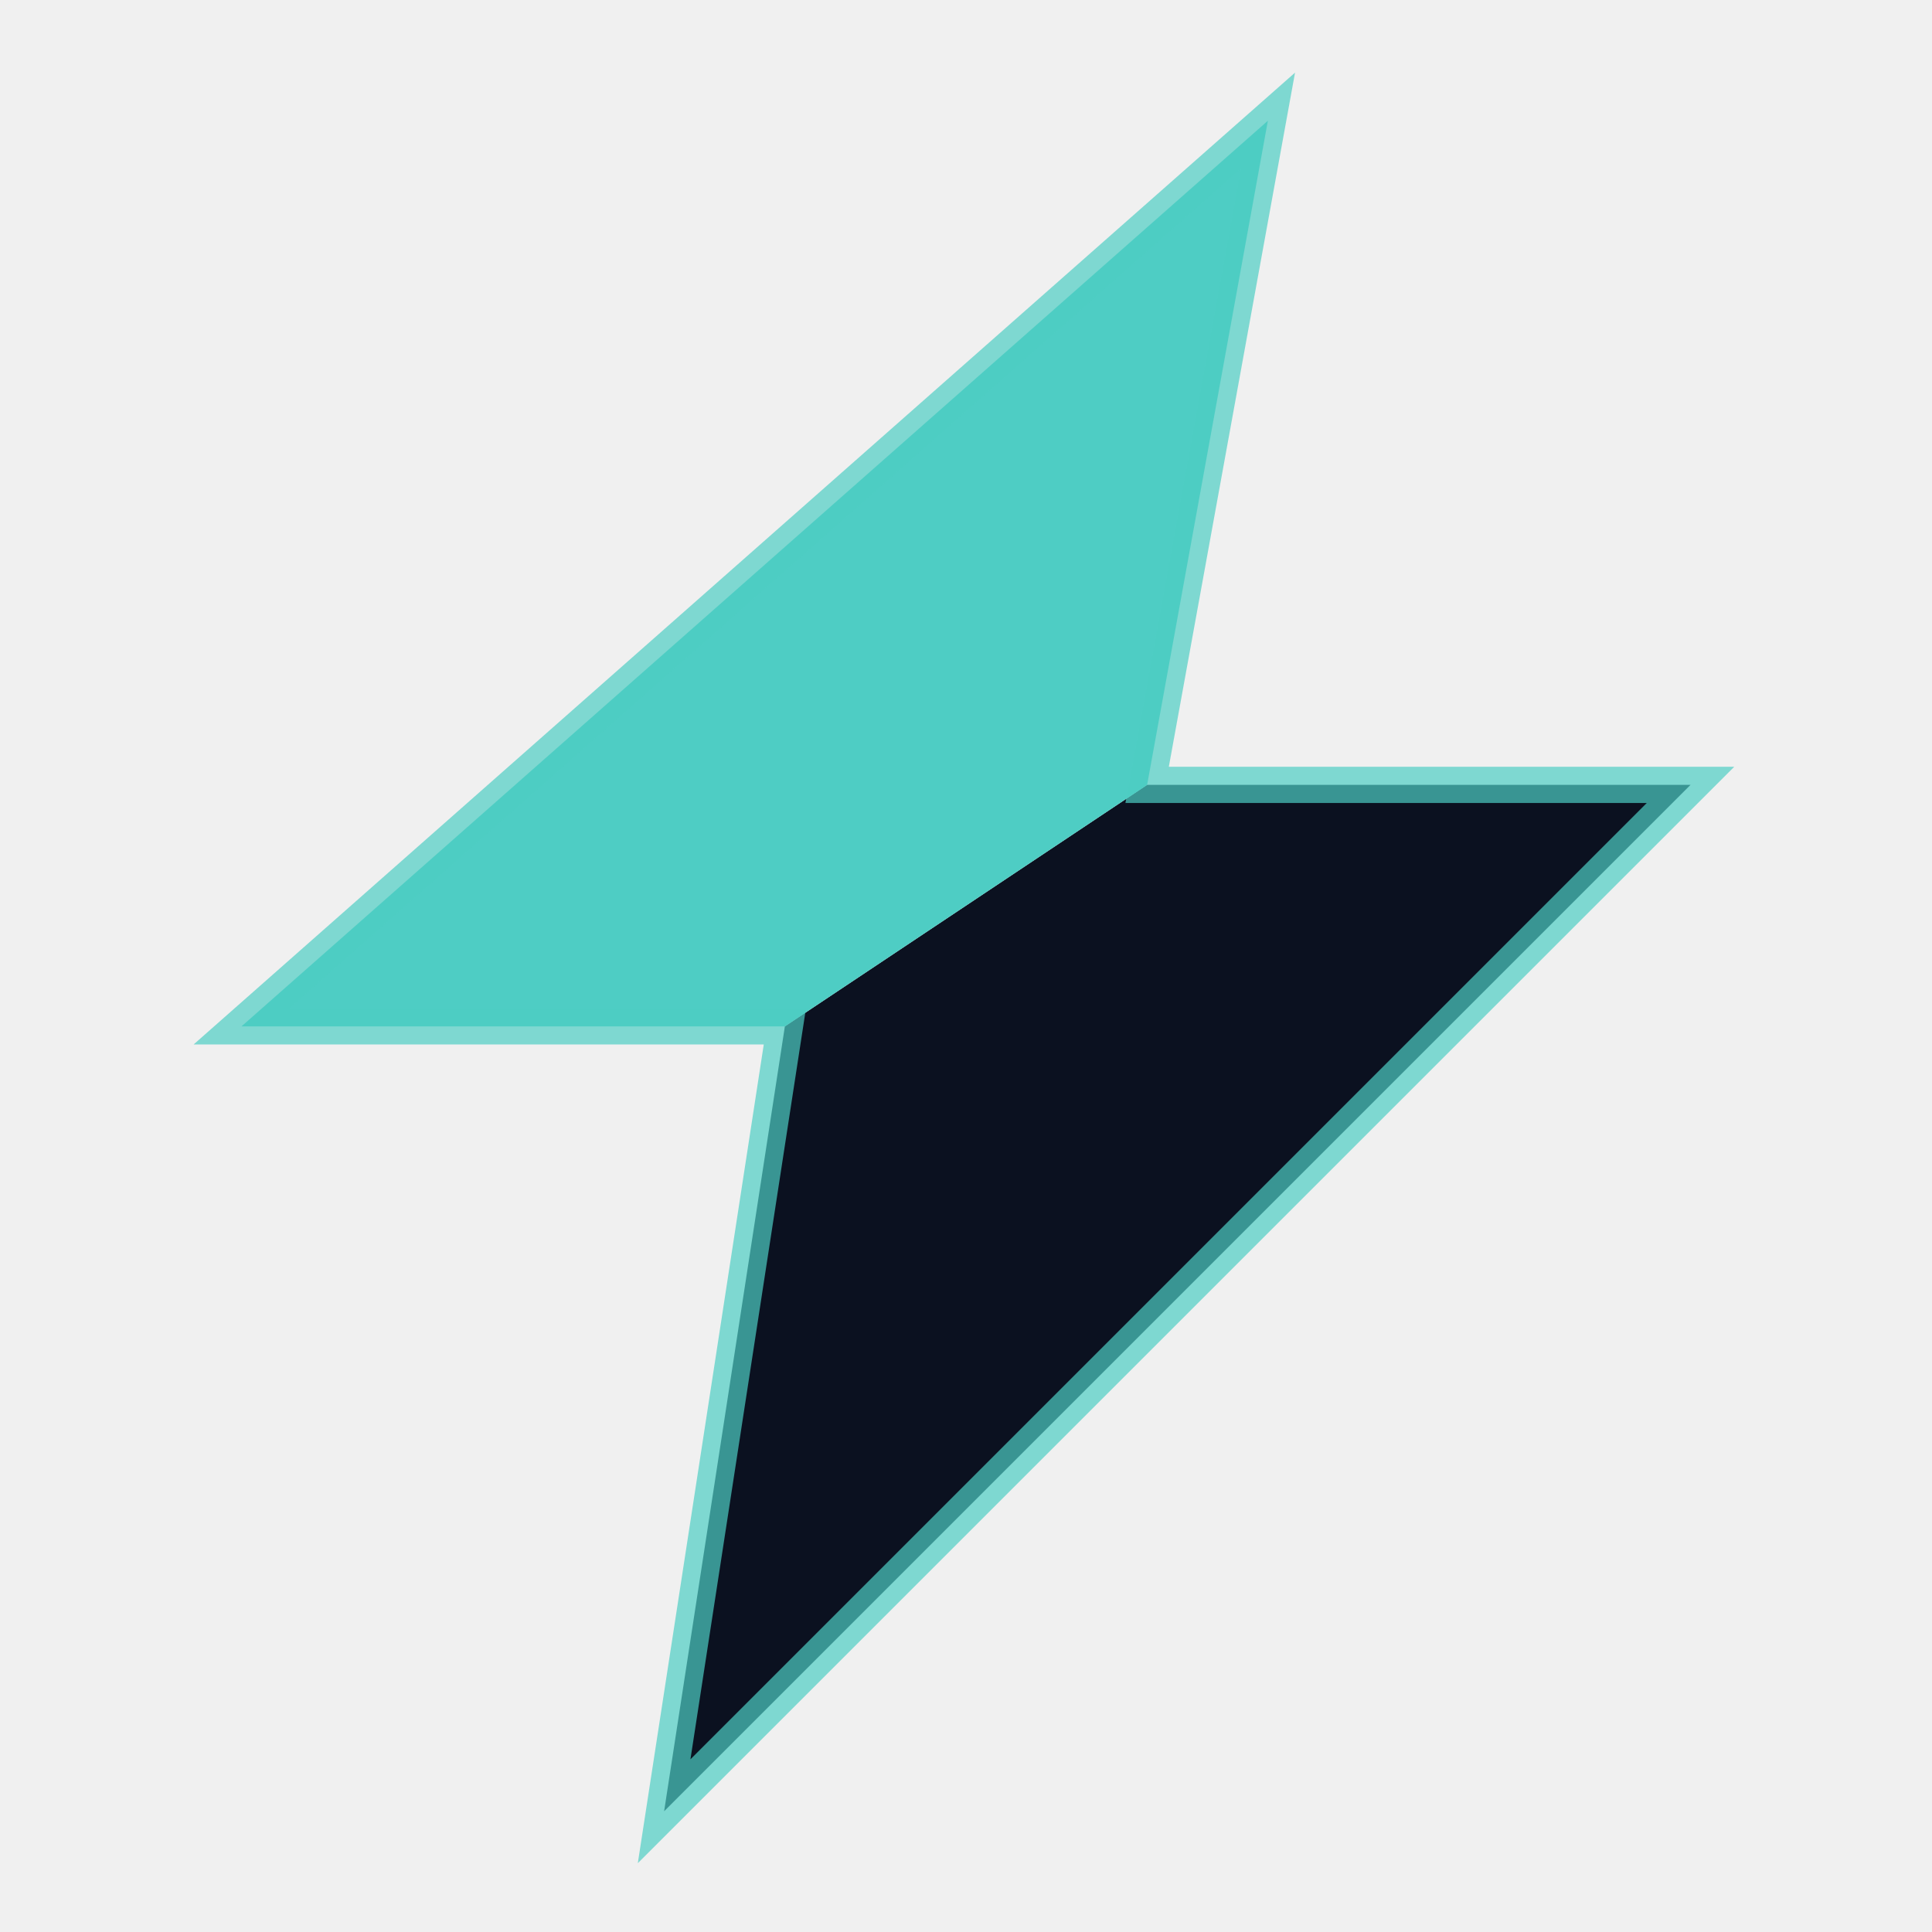
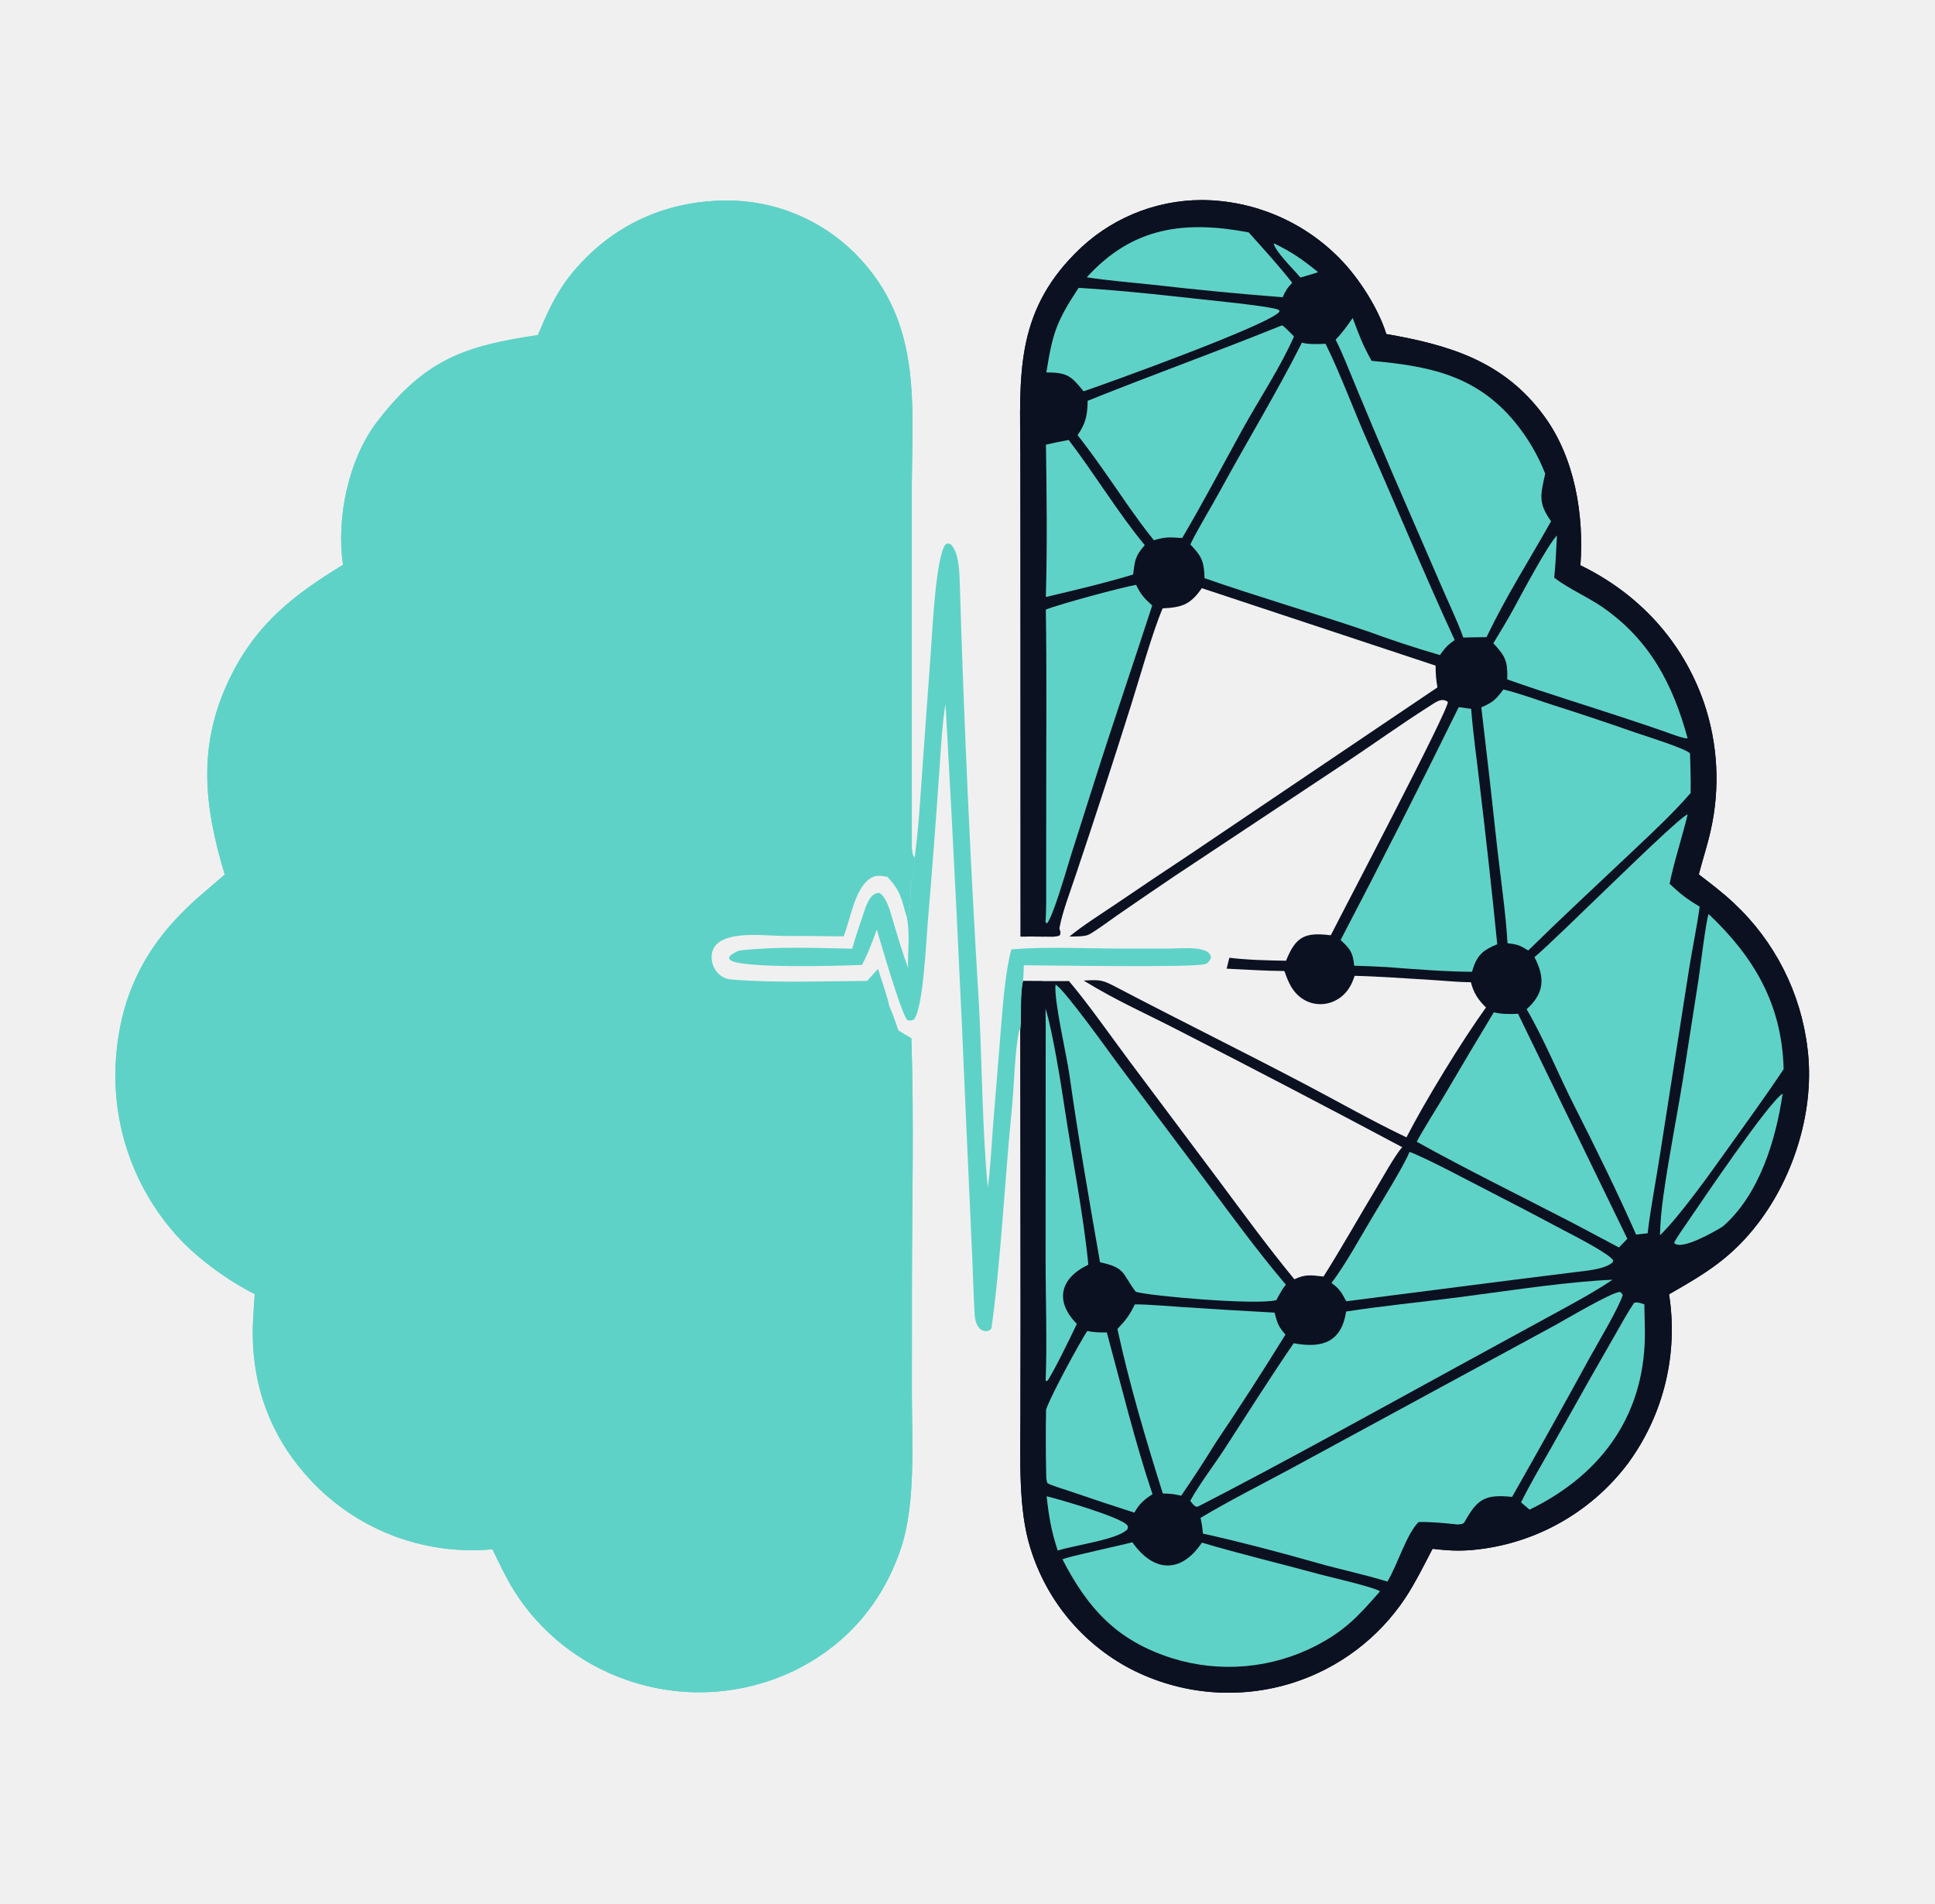
- <svg xmlns="http://www.w3.org/2000/svg" viewBox="0 0 64 64">
-   <style>
-     .fg { fill: #0b1120; }
-     @media (prefers-color-scheme: dark) {
-       .fg { fill: #ffffff; }
-     }
-   </style>
-   <path d="M26 34 L22 60 L56 26 L38 26 Z" class="fg" />
-   <path d="M42 4 L8 34 L26 34 L38 26 Z" fill="#4ecdc4" />
-   <path d="M42 4 L8 34 L26 34 L22 60 L56 26 L38 26 Z" fill="none" stroke="#4ecdc4" stroke-opacity="0.7" stroke-width="1.2" stroke-linejoin="miter" />
+ <svg xmlns="http://www.w3.org/2000/svg" width="1423" height="1400" viewBox="0 0 1423 1400">
+   <style>.fg{fill:#0b1120}@media (prefers-color-scheme:dark){.fg{fill:#ffffff}}</style>
+   <path fill="#5FD2C7" transform="matrix(1.39237 0 0 1.39303 -55.6947 -11.1443)" d="M324.11 184.878C331.002 168.397 336.309 157.337 349.279 144.308C369.358 124.137 395.165 114.003 423.402 113.845C448.9 113.675 473.41 123.697 491.486 141.684C528.931 179.13 521.129 224.73 521.585 272.691L521.588 456.039C521.842 458.239 521.703 459.214 523.062 460.806C523.038 463.679 522.31 470.594 521.041 473.046C520.526 477.602 521.586 488.554 518.951 492.145C516.08 482.226 515.875 478.585 508.829 470.918C505.147 470.285 502.312 469.666 499.014 472.16C491.215 478.059 489.246 493.229 485.552 502.327C474.858 502.16 464.139 502.123 453.442 502.104C443.56 502.087 415.072 497.795 415.872 513.914C416.014 517.186 417.469 520.263 419.909 522.448C421.678 524.013 423.951 524.922 426.279 525.109C449.944 527.009 474.388 525.953 497.971 525.857L503.727 519.513C505.003 523.43 509.162 535.574 509.69 539.299C511.398 542.952 513.076 548.144 514.458 552.039C516.487 553.362 519.206 554.865 521.342 556.118C522.804 597.352 521.685 644.717 521.642 686.251L521.616 744.169C521.691 768.864 523.65 801.536 516.075 824.67C506.577 853.672 487.462 876.137 460.08 889.691C432.175 903.297 399.977 905.136 370.704 894.796C346.238 886.292 325.382 869.736 311.547 847.836C307.348 841.171 303.579 833.085 300.112 825.921C294.143 826.409 289.545 826.602 283.509 826.25C251.766 824.706 222.033 810.251 201.21 786.24C182.899 765.421 173.684 740.237 173.488 712.582C173.44 705.755 174.08 698.079 174.536 691.202C159.612 683.596 143.446 671.847 132.457 659.35C110.225 634.108 98.977 601.04 101.206 567.475C103.372 535.237 115.418 509.856 138.49 487.473C144.857 481.296 151.996 475.577 158.719 469.717C147.552 432.957 144.069 400.516 162.133 364.516C176.079 336.722 195.401 321.923 221.176 306.169C217.487 281.51 224.096 250.172 239.339 230.425C264.806 197.432 285.691 190.65 324.11 184.878Z" />
+   <path fill="#5FD2C7" transform="matrix(1.39237 0 0 1.39303 -55.6947 -11.1443)" d="M324.11 184.878C331.002 168.397 336.309 157.337 349.279 144.308C369.358 124.137 395.165 114.003 423.402 113.845C448.9 113.675 473.41 123.697 491.486 141.684C528.931 179.13 521.129 224.73 521.585 272.691L521.588 456.039C521.842 458.239 521.703 459.214 523.062 460.806C523.038 463.679 522.31 470.594 521.041 473.046C520.526 477.602 521.586 488.554 518.951 492.145C516.08 482.226 515.875 478.585 508.829 470.918C507.748 464.841 508.113 456.489 508.119 450.197L508.18 417.883L508.185 286.968C508.174 278.184 508.191 269.442 508.213 260.588C508.316 217.549 513.226 172.535 473.388 144.031C453.06 129.487 432.379 124.185 407.525 128.148C384.342 131.962 363.613 144.802 349.87 163.859C341.666 175.184 338.259 188.723 331.779 197.782C323.598 199.973 314.39 199.432 305.764 200.974C281.258 205.354 260.04 221.675 246.923 242.503C233.279 265.21 231.855 287.848 235.526 313.473C226.466 318.664 216.183 324.219 207.834 330.313C187.836 345.031 173.326 366.005 166.604 389.91C158.21 420.657 164.763 445.074 174.926 473.77C166.327 481.846 156.605 488.136 148.159 496.099C105.917 535.927 102.984 609.349 143.126 651.682C157.358 666.691 172.143 674.454 189.613 684.257C188.849 692.567 187.244 701.383 186.916 709.576C185.962 733.419 195.02 757.649 210.299 775.817C228.224 797.25 250.465 810.024 278.577 812.247C288.988 813.071 297.742 812.192 308.075 811.454C313.686 820.444 316.734 830.001 321.928 838.922C351.564 889.828 416.102 902.017 464.473 871.84C485.062 858.722 499.611 837.976 504.934 814.148C509.468 794 508.337 753.029 508.36 730.92L508.518 635.023C508.41 621.966 506.37 545.282 509.69 539.299C511.398 542.952 513.076 548.144 514.458 552.039C516.487 553.362 519.206 554.865 521.342 556.118C522.804 597.352 521.685 644.717 521.642 686.251L521.616 744.169C521.691 768.864 523.65 801.536 516.075 824.67C506.577 853.672 487.462 876.137 460.08 889.691C432.175 903.297 399.977 905.136 370.704 894.796C346.238 886.292 325.382 869.736 311.547 847.836C307.348 841.171 303.579 833.085 300.112 825.921C294.143 826.409 289.545 826.602 283.509 826.25C251.766 824.706 222.033 810.251 201.21 786.24C182.899 765.421 173.684 740.237 173.488 712.582C173.44 705.755 174.08 698.079 174.536 691.202C159.612 683.596 143.446 671.847 132.457 659.35C110.225 634.108 98.977 601.04 101.206 567.475C103.372 535.237 115.418 509.856 138.49 487.473C144.857 481.296 151.996 475.577 158.719 469.717C147.552 432.957 144.069 400.516 162.133 364.516C176.079 336.722 195.401 321.923 221.176 306.169C217.487 281.51 224.096 250.172 239.339 230.425C264.806 197.432 285.691 190.65 324.11 184.878Z" />
+   <path fill="#5FD2C7" transform="matrix(1.39237 0 0 1.39303 -55.6947 -11.1443)" d="M521.588 456.039C521.842 458.239 521.703 459.214 523.062 460.806C523.038 463.679 522.31 470.594 521.041 473.046C521.106 467.511 521.399 461.602 521.588 456.039Z" />
+   <path class="fg" transform="matrix(1.39237 0 0 1.39303 -55.6947 -11.1443)" d="M579.046 502.438L578.983 299.623L578.929 247.678C578.631 206.709 576.177 173.696 607.756 141.873C625.443 123.772 649.689 113.58 674.995 113.611C702.333 113.837 728.457 124.937 747.597 144.461C757.505 154.497 767.977 170.651 772.193 184.328C805.397 190.151 834.342 198.54 855.731 227.879C871.714 249.802 876.681 279.63 874.716 306.435C905.593 321.411 928.772 346.546 940.007 379.052C947.381 400.788 948.593 424.142 943.507 446.525C941.836 454.116 939.199 462.024 937.256 469.613C943.612 474.532 949.934 479.26 955.775 484.791C977.411 504.97 991.191 532.168 994.665 561.55C998.642 593.042 987.95 628.344 968.709 653.58C954.77 671.862 940.928 680.251 921.53 691.28C926.495 722.734 918.693 754.867 899.856 780.54C881.457 804.983 854.142 821.16 823.866 825.545C813.172 827.054 807.128 826.85 796.63 825.656C792.249 834.025 787.411 843.773 782.279 851.549C768.179 872.786 747.265 888.585 722.985 896.34C694.463 905.416 663.502 902.762 636.941 888.962C611.519 875.569 592.509 852.561 584.15 825.066C577.775 804.716 578.953 778.148 578.959 756.579L579.039 703.694L578.909 551.427C579.658 543.711 578.622 533.795 580.317 525.916L590.612 525.957L604.599 525.933C614.512 537.597 627.614 556.238 636.988 568.809L683.295 630.618C696.609 648.472 709.442 666.131 723.644 683.361C729.608 680.519 732.619 681.228 739.033 681.918C748.56 666.857 757.267 651.303 766.453 636.065C769.679 630.712 776.935 617.581 780.618 613.636C741.985 593.058 703.181 572.8 664.211 552.865C645.844 543.311 630.574 536.831 612.329 525.657C621.782 525.17 622.116 525.231 630.791 529.774C663.831 547.074 697.316 563.567 730.321 580.937C747.848 590.161 764.945 599.924 782.848 608.438C792.881 588.925 812.306 557.206 824.847 539.883C820.639 535.751 818.338 532.252 816.857 526.524C809.99 526.541 802.351 525.686 795.42 525.296C782.133 524.549 768.793 523.481 755.486 523.164C755.152 524.108 754.8 525.046 754.429 525.976C748.502 540.707 729.858 542.541 721.844 528.732C720.304 526.077 719.416 523.493 718.368 520.623C708.477 520.593 697.838 519.834 687.867 519.382L689.298 513.627C698.883 514.799 709.579 515.043 719.254 515.196C724.359 502.331 729.31 500.033 742.878 501.761C749.258 489.064 805.27 382.616 804.704 378.551C801.466 376.102 798.352 378.665 794.492 381.123C779.36 390.757 764.633 401.361 749.672 411.298L660.103 470.694C650.017 477.506 639.968 484.372 629.956 491.292C625.376 494.477 620.193 498.451 615.417 501.236C613.172 502.546 607.637 502.383 604.816 502.431C612.003 496.541 621.109 490.82 628.884 485.583C642.328 476.442 655.831 467.389 669.394 458.425L799.198 370.895C798.476 366.563 798.224 363.759 798.237 359.408L674.763 318.511C668.658 327.259 664.352 328.616 654.065 329.178C648.787 341.33 641.613 366.971 637.277 380.61C627.891 410.362 618.228 440.025 608.288 469.597C605.619 477.781 601.143 489.233 599.596 497.765C599.367 499.029 600.86 499.978 599.598 501.914C597.128 502.806 594.222 502.506 591.519 502.465C587.404 502.446 583.147 502.368 579.046 502.438Z" />
+   <path class="fg" transform="matrix(1.39237 0 0 1.39303 -55.6947 -11.1443)" d="M579.046 502.438L578.983 299.623L578.929 247.678C578.631 206.709 576.177 173.696 607.756 141.873C625.443 123.772 649.689 113.58 674.995 113.611C702.333 113.837 728.457 124.937 747.597 144.461C757.505 154.497 767.977 170.651 772.193 184.328C805.397 190.151 834.342 198.54 855.731 227.879C871.714 249.802 876.681 279.63 874.716 306.435C905.593 321.411 928.772 346.546 940.007 379.052C947.381 400.788 948.593 424.142 943.507 446.525C941.836 454.116 939.199 462.024 937.256 469.613C943.612 474.532 949.934 479.26 955.775 484.791C977.411 504.97 991.191 532.168 994.665 561.55C998.642 593.042 987.95 628.344 968.709 653.58C954.77 671.862 940.928 680.251 921.53 691.28C926.495 722.734 918.693 754.867 899.856 780.54C881.457 804.983 854.142 821.16 823.866 825.545C813.172 827.054 807.128 826.85 796.63 825.656C792.249 834.025 787.411 843.773 782.279 851.549C768.179 872.786 747.265 888.585 722.985 896.34C694.463 905.416 663.502 902.762 636.941 888.962C611.519 875.569 592.509 852.561 584.15 825.066C577.775 804.716 578.953 778.148 578.959 756.579L579.039 703.694L578.909 551.427C579.658 543.711 578.622 533.795 580.317 525.916L590.612 525.957C590.906 529.871 591.771 547.235 592.3 549.854L592.249 672.557C592.225 692.722 593.103 717.14 592.269 736.915C591.851 739.438 592.216 749.497 592.5 752.245C592.288 763.325 592.303 774.408 592.547 785.488C592.389 789.023 592.231 794.421 592.803 797.916C593.929 808.432 595.277 816.423 598.666 826.596C599.345 827.976 600.275 830.047 601.154 831.206C603.837 829.82 632.204 823.82 638.08 822.2C649.145 838.035 663.683 838.995 674.814 822.391C695.293 828.484 716.393 833.463 736.974 839.105C743.002 840.757 764.91 845.62 768.89 848.094C770.826 846.108 771.299 845.319 772.79 842.95C778.398 833.459 782.787 818.078 789.211 811.541C795.49 811.335 803.397 812.118 809.649 812.795C819.917 814.253 838.868 809.907 847.875 804.979L843.359 801.148C848.225 791.316 853.954 781.69 859.371 772.14L879.355 736.621L893.78 711.395C896.483 706.692 900.134 699.964 903.169 695.755C905 695.278 906.63 696.016 908.481 696.575C908.432 694.38 907.103 687.593 906.674 685.092C916.287 676.487 945.035 665.771 949.903 655.504C969.214 638.758 977.978 609.78 981.531 585.33C982.116 581.103 982.017 576.769 982.037 572.495C982.039 572.073 982.034 571.651 982.022 571.23C980.821 537.607 966.224 513.061 942.44 490.555C940.899 488.896 939.5 487.971 937.694 486.635C930.791 482.504 927.695 480.088 921.824 474.582C923.888 463.921 928.624 449.382 931.363 437.961C932.323 433.476 932.587 431.264 932.927 426.665C933.082 419.768 932.803 412.733 932.618 405.825C932.316 402.479 932.098 401.051 931.332 397.761C923.619 369.436 911.445 345.904 886.432 328.566C878.893 323.341 868.559 318.815 861.506 313.438L860.869 312.947C861.67 305.886 861.894 297.902 862.332 290.708C862.971 284.404 859.191 263.649 856.121 258.04C852.262 248.239 846.896 239.102 840.217 230.957C819.509 205.802 794.405 201.27 764.425 198.493C759.717 190.046 757.758 184.82 754.452 175.872C751.403 168.964 742.484 156.151 736.17 151.665C727.415 144.615 722.617 141.26 712.761 136.425C710.085 134.035 702.898 131.769 699.525 130.683C665.819 124.313 638.185 127.721 614.007 154.391C612.607 156.173 610.967 158.156 609.669 159.979C598.088 177.625 595.994 183.501 592.654 204.602C591.736 216.723 592.095 230.541 592.432 242.749C592.826 270.096 593.146 295.761 592.378 323.169C592.323 325.165 592.158 327.919 592.366 329.838C592.905 363.592 592.547 398.425 592.582 432.258L592.546 472.139C592.522 478.714 592.714 487.997 592.207 494.406C591.599 496.293 591.605 500.316 591.519 502.465C587.404 502.446 583.147 502.368 579.046 502.438Z" />
+   <path fill="#5FD2C7" transform="matrix(1.39237 0 0 1.39303 -55.6947 -11.1443)" d="M601.154 831.206C603.837 829.82 632.204 823.82 638.08 822.2C649.145 838.035 663.683 838.995 674.814 822.391C695.293 828.484 716.393 833.463 736.974 839.105C743.002 840.757 764.91 845.62 768.89 848.094C757.649 860.934 750.674 868.671 735.252 876.722C711.714 888.907 684.319 891.308 659.02 883.404C630.001 874.208 614.629 857.325 601.154 831.206Z" />
+   <path fill="#5FD2C7" transform="matrix(1.39237 0 0 1.39303 -55.6947 -11.1443)" d="M843.359 801.148C848.225 791.316 853.954 781.69 859.371 772.14L879.355 736.621L893.78 711.395C896.483 706.692 900.134 699.964 903.169 695.755C905 695.278 906.63 696.016 908.481 696.575C908.59 700.769 908.646 704.993 908.744 709.183C909.772 753.059 887.18 785.88 847.875 804.979L843.359 801.148Z" />
+   <path fill="#5FD2C7" transform="matrix(1.39237 0 0 1.39303 -55.6947 -11.1443)" d="M674.097 809.303C689.383 800.199 705.094 792.297 720.761 783.887L784.706 749.205L861.587 707.475C867.773 704.113 890.579 690.487 895.553 690.024C896.613 690.679 896.528 690.646 897.056 691.787C894.512 699.343 883.985 716.85 879.599 724.819C866.144 749.406 852.487 773.881 838.629 798.242C824.448 796.84 820.397 799.138 813.545 811.472C812.786 812.836 811.015 812.686 809.649 812.795C803.397 812.118 795.49 811.335 789.211 811.541C782.787 818.078 778.398 833.459 772.79 842.95C760.667 839.23 747.892 836.581 735.701 833.119C715.381 827.347 695.916 822.207 675.309 817.601C675.117 814.294 674.746 812.539 674.097 809.303Z" />
+   <path fill="#5FD2C7" transform="matrix(1.39237 0 0 1.39303 -55.6947 -11.1443)" d="M850.455 513.293C861.587 504.23 926.721 438.842 931.363 437.961C928.624 449.382 923.888 463.921 921.824 474.582C927.695 480.088 930.791 482.504 937.694 486.635C936.468 496.187 933.85 508.623 932.26 518.583L916.799 617.272C914.719 630.84 911.795 645.654 910.221 659.102L904.135 659.74C893.73 636.242 882.829 614.192 871.233 591.289C863.208 575.438 855.236 555.937 846.322 540.796C855.75 532.288 856.084 524.179 850.455 513.293Z" />
+   <path fill="#5FD2C7" transform="matrix(1.39237 0 0 1.39303 -55.6947 -11.1443)" d="M834.015 372.002C841.852 373.807 851.07 377.236 858.816 379.747C873.842 384.519 888.798 389.51 903.679 394.718C907.808 396.157 931.129 403.363 932.618 405.825C932.803 412.733 933.082 419.768 932.927 426.665C923.497 437.56 911.657 448.518 901.099 458.503C882.964 475.654 864.991 492.281 847.162 509.781C842.636 506.966 841.464 506.577 836.217 505.953C835.374 490.899 832.664 472.071 830.927 456.954C828.228 431.766 825.375 406.594 822.37 381.44C828.512 378.785 830.195 377.181 834.015 372.002Z" />
+   <path fill="#5FD2C7" transform="matrix(1.39237 0 0 1.39303 -55.6947 -11.1443)" d="M745.427 187.326C749.103 183.562 751.414 180.152 754.452 175.872C757.758 184.82 759.717 190.046 764.425 198.493C794.405 201.27 819.509 205.802 840.217 230.957C846.896 239.102 852.262 248.239 856.121 258.04C853.702 269.314 852.234 273.343 859.214 283.198C847.251 304.517 836.045 321.745 825.114 344.37C821.072 344.379 816.925 344.501 812.874 344.573C810.063 336.587 804.41 324.67 800.877 316.48L775.335 257.587C769.059 242.966 762.867 228.308 756.76 213.615C753.593 206.012 749.063 194.352 745.427 187.326Z" />
+   <path fill="#5FD2C7" transform="matrix(1.39237 0 0 1.39303 -55.6947 -11.1443)" d="M916.739 660.155C916.926 653.273 917.516 646.407 918.506 639.593C921.498 618.093 925.618 598.052 929.023 576.819L937.088 525.211C937.808 520.402 941.212 492.887 942.44 490.555C966.224 513.061 980.821 537.607 982.022 571.23C982.034 571.651 982.039 572.073 982.037 572.495C972.883 586.212 961.986 601.208 952.364 614.687C943.571 627.006 927.36 649.842 916.739 660.155Z" />
+   <path fill="#5FD2C7" transform="matrix(1.39237 0 0 1.39303 -55.6947 -11.1443)" d="M592.366 329.838C599.692 326.838 632.815 318 640.031 316.745C642.606 321.97 644.182 323.695 648.551 327.677C638.484 358.696 627.877 389.578 618.029 420.639L605.429 460.257C603.588 466.162 595.781 493.465 592.804 495.553C592.212 494.797 592.38 495.194 592.207 494.406C592.714 487.997 592.522 478.714 592.546 472.139L592.582 432.258C592.547 398.425 592.905 363.592 592.366 329.838Z" />
+   <path fill="#5FD2C7" transform="matrix(1.39237 0 0 1.39303 -55.6947 -11.1443)" d="M828.726 347.588C832.149 341.979 836.164 335.368 839.141 329.912C842.876 323.066 857.582 295.344 862.332 290.708C861.894 297.902 861.67 305.886 860.869 312.947L861.506 313.438C868.559 318.815 878.893 323.341 886.432 328.566C911.445 345.904 923.619 369.436 931.332 397.761C929.58 398.181 921.383 394.979 919.209 394.227C912.377 391.852 905.524 389.533 898.653 387.272C877.905 380.408 856.615 373.942 836.077 366.68C836.33 357.074 835.245 354.579 828.726 347.588Z" />
+   <path fill="#5FD2C7" transform="matrix(1.39237 0 0 1.39303 -55.6947 -11.1443)" d="M609.669 159.979C635.666 161.452 662.578 164.775 688.498 167.513C693.396 168.031 711.764 170.096 715.189 171.48L715.864 172.264C713.662 178.335 623.948 210.692 612.318 214.575C605.633 206.352 603.643 204.66 592.654 204.602C595.994 183.501 598.088 177.625 609.669 159.979Z" />
+   <path fill="#5FD2C7" transform="matrix(1.39237 0 0 1.39303 -55.6947 -11.1443)" d="M614.248 710.675C617.783 711.41 620.974 711.504 624.577 711.407C631.946 738.561 639.822 770.559 648.709 796.818C644.11 799.835 641.98 801.674 639.101 806.555C628.033 803.021 617.007 799.359 606.023 795.571C603.201 794.612 595.348 792.247 593.188 791.007C592.483 788.999 592.596 787.624 592.547 785.488C592.303 774.408 592.288 763.325 592.5 752.245C594.55 745.533 610.085 717.016 614.248 710.675Z" />
+   <path fill="#5FD2C7" transform="matrix(1.39237 0 0 1.39303 -55.6947 -11.1443)" d="M592.432 242.749C596.474 241.79 600.369 241.042 604.441 240.263C617.721 257.605 631.16 279.645 644.622 295.785C639.579 301.584 639.388 303.672 638.501 311.287C623.939 315.736 607.257 319.658 592.378 323.169C593.146 295.761 592.826 270.096 592.432 242.749Z" />
+   <path fill="#5FD2C7" transform="matrix(1.39237 0 0 1.39303 -55.6947 -11.1443)" d="M614.007 154.391C638.185 127.721 665.819 124.313 699.525 130.683C706.668 138.671 715.989 148.891 722.498 157.294C720.056 159.767 718.842 161.716 717.445 164.932C694.585 163.152 671.76 160.952 648.981 158.332C638.157 157.167 624.571 156.069 614.007 154.391Z" />
+   <path fill="#5FD2C7" transform="matrix(1.39237 0 0 1.39303 -55.6947 -11.1443)" d="M592.223 540.498C595.89 552.068 600.359 579.968 602.361 593.318C606.231 619.117 612.383 649.965 614.812 675.661C599.959 682.722 596.83 694.85 608.746 706.911C606.97 710.836 594.919 735.637 592.97 737.119L592.269 736.915C593.103 717.14 592.225 692.722 592.249 672.557L592.3 549.854C592.311 546.735 592.285 543.616 592.223 540.498Z" />
+   <path fill="#5FD2C7" transform="matrix(1.39237 0 0 1.39303 -55.6947 -11.1443)" d="M949.903 655.504C945.95 657.968 928.041 668.382 924.288 664.227C924.319 664.071 924.349 663.916 924.38 663.76C925.832 660.914 929.869 655.244 931.506 652.843C938.951 641.921 973.983 590.084 981.531 585.33C977.978 609.78 969.214 638.758 949.903 655.504Z" />
+   <path fill="#5FD2C7" transform="matrix(1.39237 0 0 1.39303 -55.6947 -11.1443)" d="M592.803 797.916C599.522 799.554 633.013 809.166 635.518 813.445C635.939 814.164 635.621 814.61 635.445 815.364C630.335 820.872 607.318 823.704 598.666 826.596C595.277 816.423 593.929 808.432 592.803 797.916Z" />
+   <path fill="#5FD2C7" transform="matrix(1.39237 0 0 1.39303 -55.6947 -11.1443)" d="M726.815 154.519C723.738 150.693 713.136 140.459 712.761 136.425C722.617 141.26 727.415 144.615 736.17 151.665C733.964 152.526 729.255 153.785 726.815 154.519Z" />
+   <path fill="#5FD2C7" transform="matrix(1.39237 0 0 1.39303 -55.6947 -11.1443)" d="M727.644 188.878C730.86 189.925 736.744 189.641 740.117 189.507C747.839 205.022 755.365 225.525 762.582 241.719C777.969 276.247 792.445 311.652 808.331 345.915C804.521 348.477 803.077 350.257 800.517 353.83C787.676 350.106 774.969 345.932 762.421 341.315C733.842 331.592 704.233 323.009 676.201 313.237C675.913 304.279 674.756 301.754 668.69 295.427C672.732 287.044 679.71 275.732 684.354 267.202C698.445 241.322 714.417 215.13 727.644 188.878Z" />
+   <path fill="#5FD2C7" transform="matrix(1.39237 0 0 1.39303 -55.6947 -11.1443)" d="M597.515 527.827C601.754 529.668 626.837 564.816 630.963 570.362L675.581 629.805C690.698 650.037 702.72 666.749 719.136 686.212C717.295 688.508 716.431 690.153 715.006 692.681C714.651 693.371 714.356 694.323 713.772 694.457C702.637 696.997 648.121 692.318 639.885 689.988C632.561 680.379 634.804 677.301 620.998 674.391C615.252 641.437 609.467 608.324 604.798 575.196C603.406 565.317 596.47 535.598 597.515 527.827Z" />
+   <path fill="#5FD2C7" transform="matrix(1.39237 0 0 1.39303 -55.6947 -11.1443)" d="M883.535 684.057C886.141 683.838 889.067 683.743 891.704 683.605C880.987 690.799 869.711 696.691 858.398 702.903L810.459 729.068C765.806 753.445 718.126 780.012 673.069 803.186L672.111 803.497C670.693 803.184 669.676 801.577 668.641 800.368C672.679 792.702 681.334 781.239 686.342 773.548C698.461 754.936 710.726 735.399 723.288 717.127L724.022 717.258C738.576 719.828 748.525 716.386 750.989 700.38C770.215 697.41 789.648 695.528 808.983 693.049C833.666 689.885 858.763 685.891 883.535 684.057Z" />
+   <path fill="#5FD2C7" transform="matrix(1.39237 0 0 1.39303 -55.6947 -11.1443)" d="M810.437 381.325L817.015 382.21C817.842 393.764 819.944 408.628 821.287 420.375C824.744 449.049 827.914 477.756 830.797 506.494C829.176 507.111 827.603 507.851 826.094 508.707C820.771 511.717 819.052 515.548 817.481 521.034C803.903 521.002 786.133 519.602 772.442 518.542C766.707 518.225 760.969 517.984 755.229 517.819C754.609 510.853 753.044 508.892 748.061 504.267C769.369 463.551 790.163 422.567 810.437 381.325Z" />
+   <path fill="#5FD2C7" transform="matrix(1.39237 0 0 1.39303 -55.6947 -11.1443)" d="M717.083 179.764C718.212 180.1 722.306 184.48 723.448 185.622C716.317 201.887 704.767 219.203 696.147 234.851C685.512 254.156 675.598 273.015 664.388 292.039C657.771 291.603 655.664 291.332 649.448 293.218C644.369 287.004 640.06 280.895 635.404 274.349C626.942 262.125 618.312 249.384 609.146 237.721C613.479 231.63 614.404 226.869 614.44 219.601C648.48 205.908 683.019 193.55 717.083 179.764Z" />
+   <path fill="#5FD2C7" transform="matrix(1.39237 0 0 1.39303 -55.6947 -11.1443)" d="M784.5 616.109C793.733 619.567 816.093 631.578 825.553 636.394C838.872 643.202 852.128 650.132 865.321 657.183C869.917 659.623 890.442 669.971 892.086 673.523L891.617 674.55C887.076 678.33 876.903 678.92 870.822 679.732L839.402 683.658L751.047 694.966C748.479 690.24 747.616 688.501 743.235 685.287C750.389 676.133 759.737 658.944 766.077 648.487C770.665 640.92 781.377 623.509 784.5 616.109Z" />
+   <path fill="#5FD2C7" transform="matrix(1.39237 0 0 1.39303 -55.6947 -11.1443)" d="M828.963 542.43C833.515 543.512 837.149 543.359 841.777 543.197L899.509 661.985C898.067 663.388 896.507 665.114 895.102 666.591L870.732 653.667C843.961 639.785 814.379 625.309 788.272 610.758C792.18 603.437 798.478 593.638 802.823 586.356C811.444 571.659 820.157 557.017 828.963 542.43Z" />
+   <path fill="#5FD2C7" transform="matrix(1.39237 0 0 1.39303 -55.6947 -11.1443)" d="M639.341 696.631C646.45 696.566 657.6 697.603 665.17 698.072C681.161 699.139 697.158 700.101 713.161 700.957C714.739 706.695 714.973 707.993 718.923 712.589C706.98 731.907 694.661 750.989 681.973 769.827C676.167 779.236 670.128 788.499 663.862 797.609C659.751 796.681 658.361 796.555 654.162 796.454C645.38 768.638 636.237 737.876 630.19 709.593C634.693 704.816 636.574 702.475 639.341 696.631Z" />
+   <path fill="#5FD2C7" transform="matrix(1.39237 0 0 1.39303 -55.6947 -11.1443)" d="M523.062 460.806C525.106 446.69 526.277 426.552 527.296 411.973L531.749 350.353C532.429 340.731 534.328 301.664 539.374 295.444C541.069 294.669 540.213 294.737 542.029 295.269C546.482 299.434 546.705 309.521 546.902 315.356C549.143 389.909 552.535 464.423 557.077 538.872C558.714 569.854 558.793 604.609 561.72 634.941C563.06 625.547 563.608 613.564 564.366 603.877L568.676 550.726C569.756 537.722 570.88 521.704 574.147 509.177C592.423 507.659 614.008 508.746 632.734 508.787L658.273 508.785C663.143 508.763 679.459 506.949 679.58 513.628C678.971 514.921 678.31 516.277 676.896 516.865C671.735 519.008 592.014 517.605 580.773 517.577C580.665 519.912 580.59 523.675 580.317 525.916C578.622 533.795 579.658 543.711 578.909 551.427L578.36 551.59C575.663 564.985 576.157 576.219 574.073 597.22C570.806 630.127 568.419 675.455 563.71 708.839C563.32 711.603 555.41 712.9 554.767 701.893C554.242 692.901 553.944 681.867 553.504 671.937L550.429 603.568C547.295 528.943 543.617 454.342 539.396 379.77C537.653 388.685 536.728 406.976 536.024 416.543C534.209 443.041 532.177 469.523 529.925 495.986C529.131 505.75 527.557 540.355 522.705 546.195C521.132 546.973 521.057 546.824 519.354 546.589C516.356 544.598 505.042 505.18 503.1 498.752C500.797 505.027 498.449 511.531 495.248 517.394C485.578 517.853 430.795 519.51 425.621 514.743C424.952 514.127 425.143 514.008 425.118 513.168C426.237 511.799 429.46 509.928 431.134 509.741C450.533 507.575 470.703 508.452 490.128 508.849C491.64 503.412 493.527 497.607 495.407 492.285C496.91 488.032 499.031 478.879 504.585 479.445C508.278 481.938 510.028 488.6 511.277 492.826C513.901 501.705 516.466 510.313 519.605 519.032C519.352 509.474 520.745 501.823 518.951 492.145C521.586 488.554 520.526 477.602 521.041 473.046C522.31 470.594 523.038 463.679 523.062 460.806Z" />
</svg>
